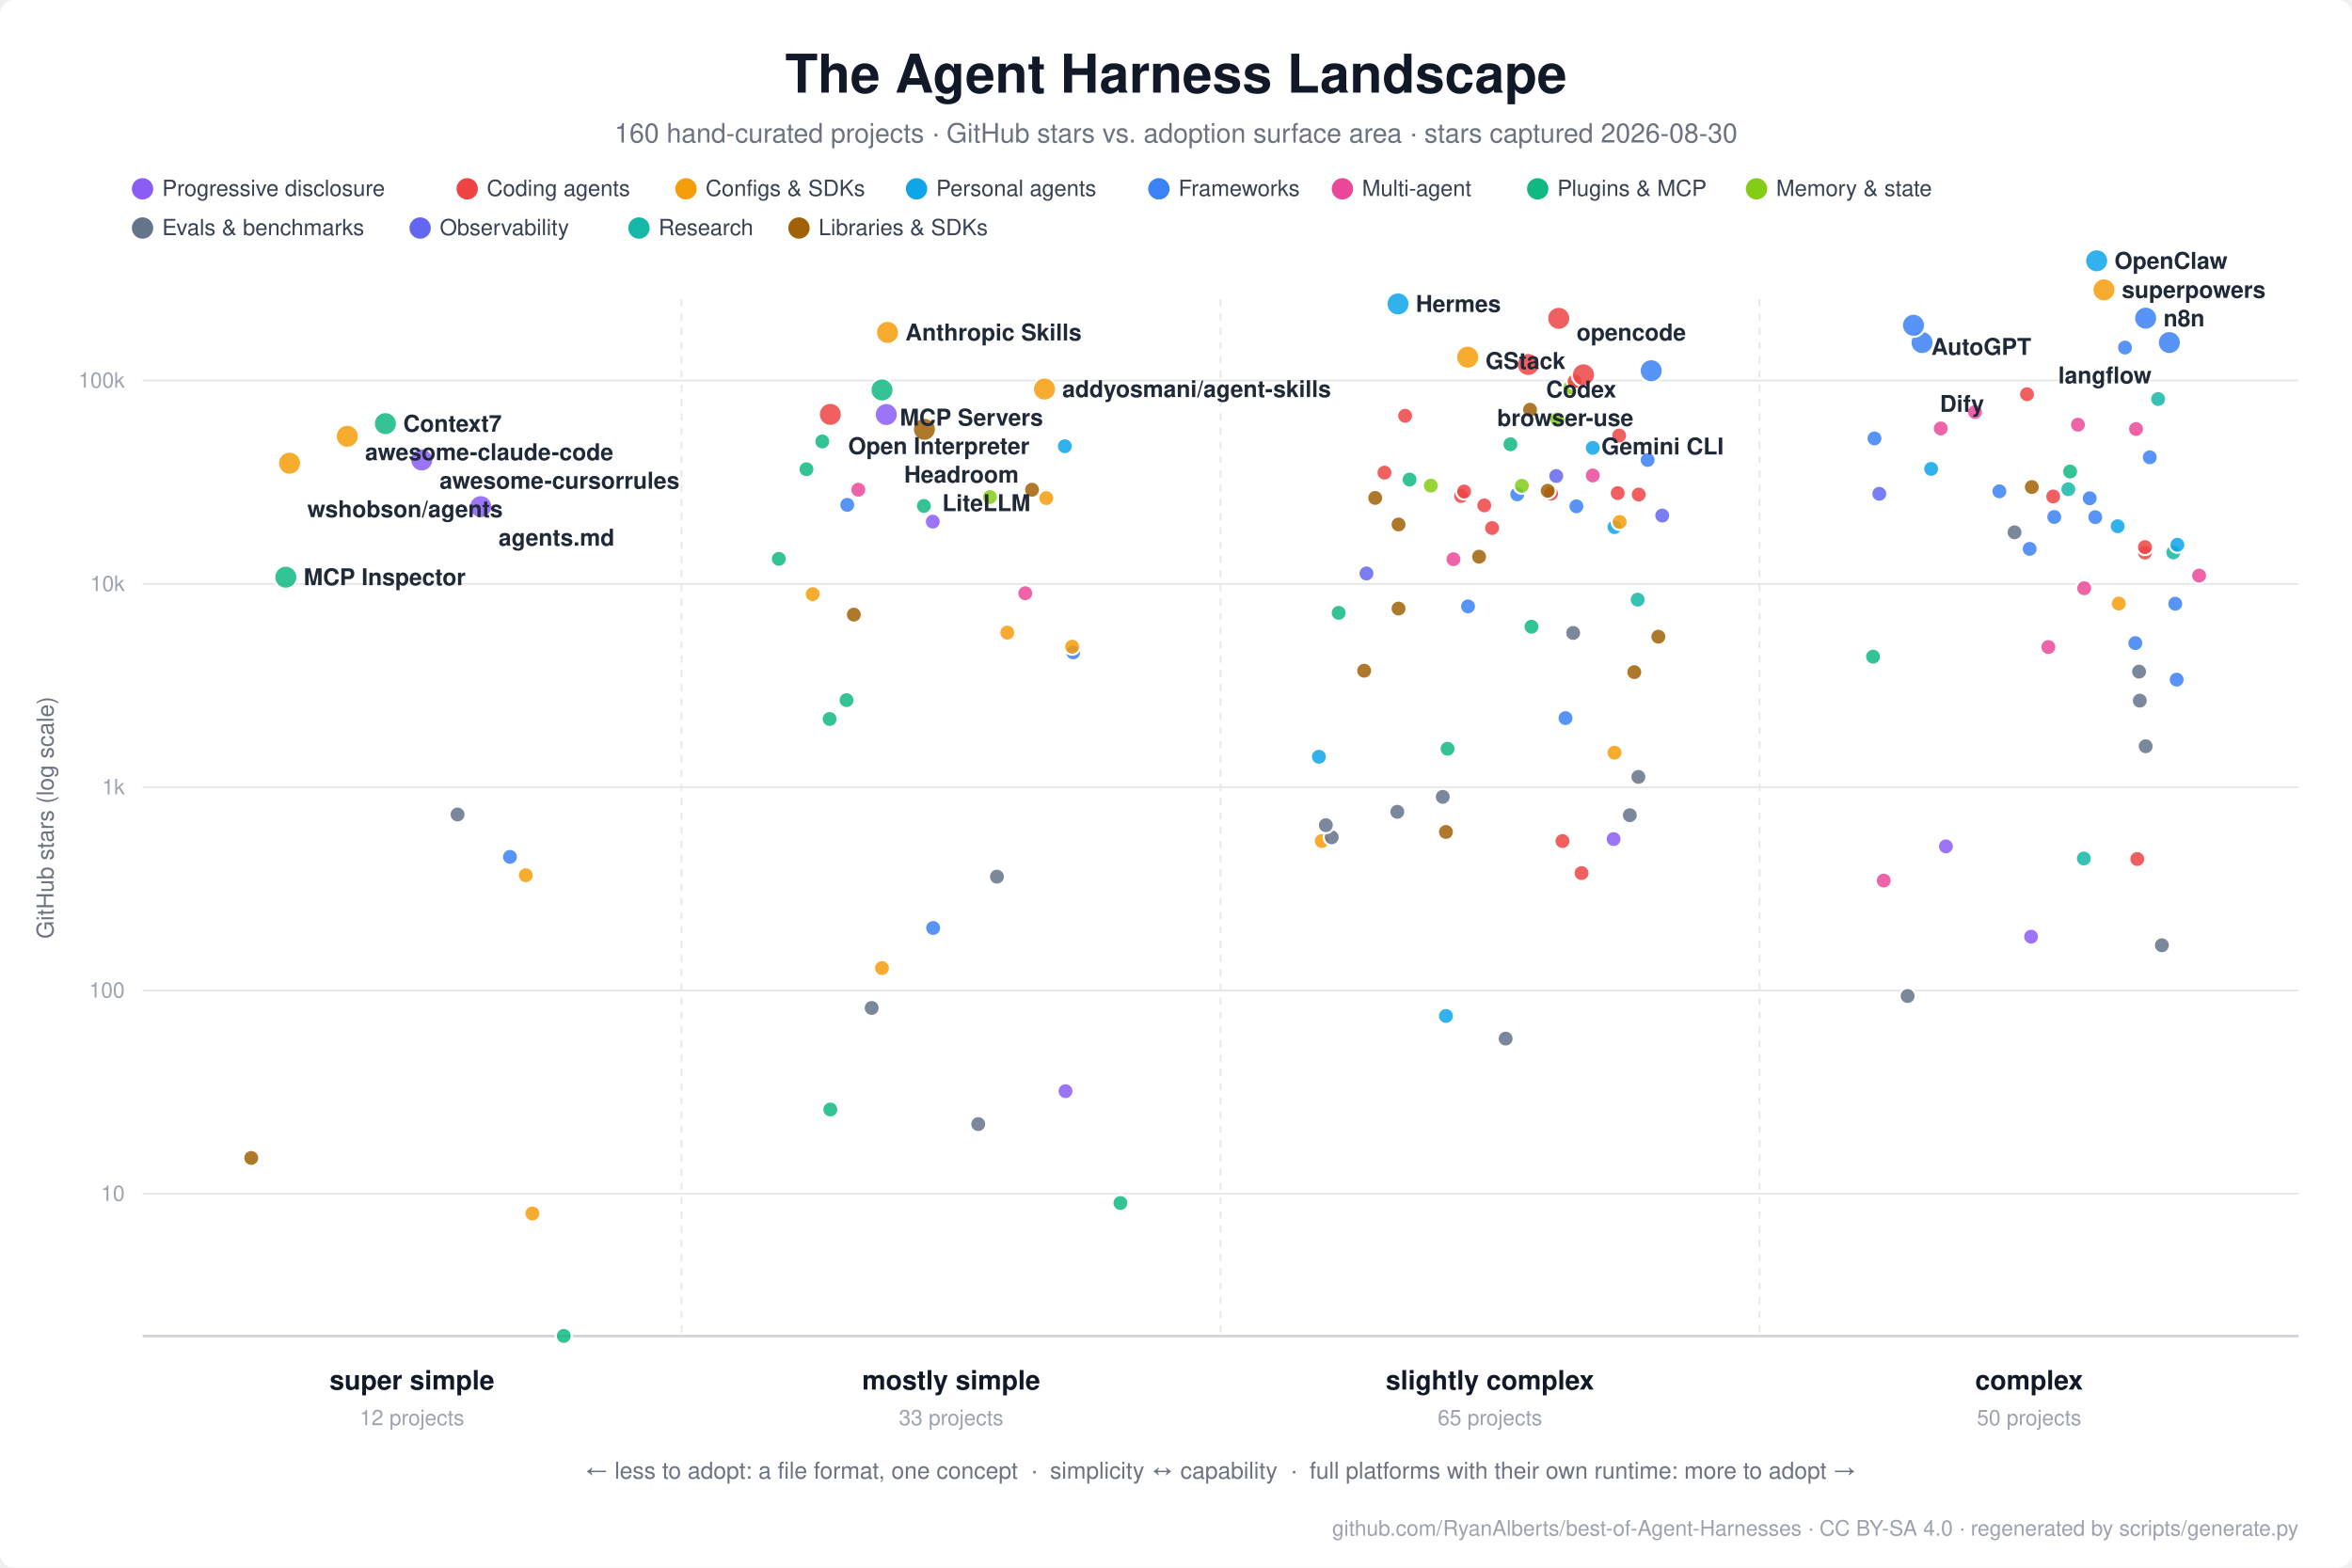
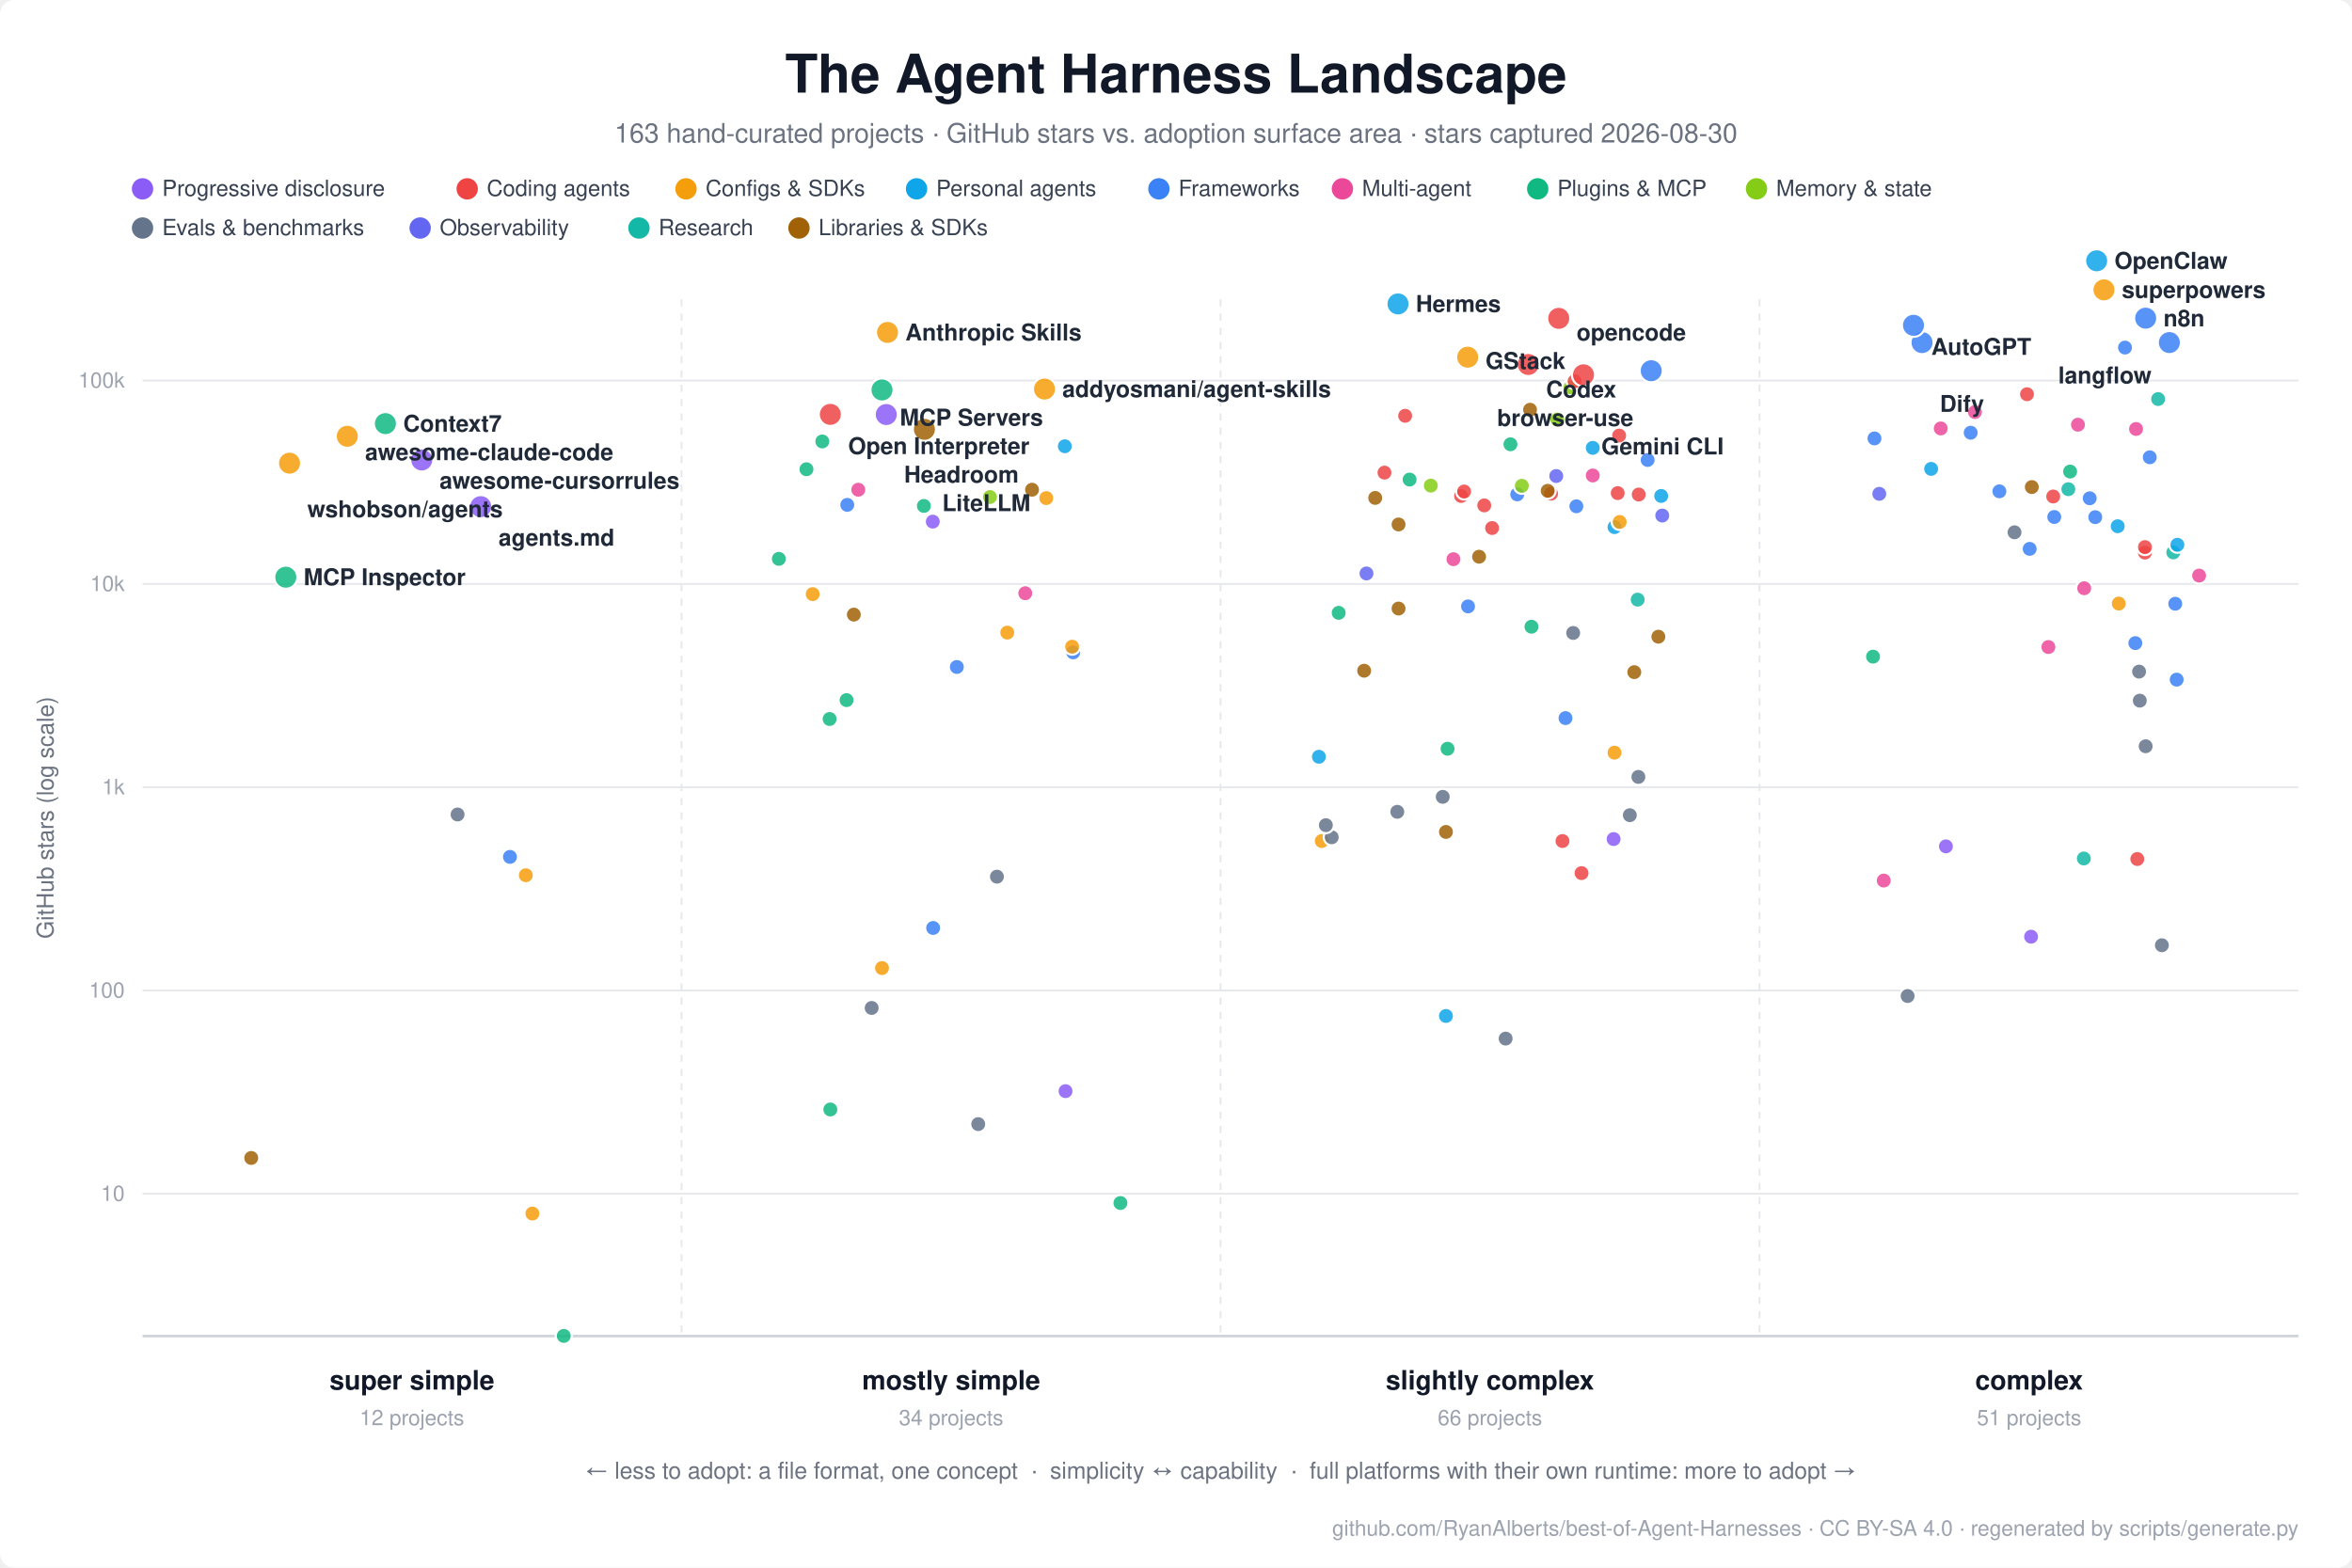
<svg xmlns="http://www.w3.org/2000/svg" viewBox="0 0 1320 880" font-family="-apple-system, 'Segoe UI', Helvetica, Arial, sans-serif">
  <rect width="1320" height="880" fill="#ffffff" rx="8" />
  <text x="660.0" y="52" text-anchor="middle" font-size="30" font-weight="700" fill="#111827">The Agent Harness Landscape</text>
-   <text x="660.0" y="80" text-anchor="middle" font-size="15" fill="#6b7280">160 hand-curated projects · GitHub stars vs. adoption surface area · stars captured 2026-08-30</text>
+   <text x="660.0" y="80" text-anchor="middle" font-size="15" fill="#6b7280">163 hand-curated projects · GitHub stars vs. adoption surface area · stars captured 2026-08-30</text>
  <circle cx="80" cy="106" r="6" fill="#8b5cf6" />
  <text x="91" y="110" font-size="12.5" fill="#374151">Progressive disclosure</text>
  <circle cx="262.2" cy="106" r="6" fill="#ef4444" />
  <text x="273.2" y="110" font-size="12.5" fill="#374151">Coding agents</text>
  <circle cx="385.0" cy="106" r="6" fill="#f59e0b" />
  <text x="396.0" y="110" font-size="12.5" fill="#374151">Configs &amp; SDKs</text>
  <circle cx="514.4" cy="106" r="6" fill="#0ea5e9" />
  <text x="525.4" y="110" font-size="12.5" fill="#374151">Personal agents</text>
  <circle cx="650.4" cy="106" r="6" fill="#3b82f6" />
  <text x="661.4" y="110" font-size="12.5" fill="#374151">Frameworks</text>
  <circle cx="753.4" cy="106" r="6" fill="#ec4899" />
  <text x="764.4" y="110" font-size="12.5" fill="#374151">Multi-agent</text>
  <circle cx="863.0" cy="106" r="6" fill="#10b981" />
  <text x="874.0" y="110" font-size="12.5" fill="#374151">Plugins &amp; MCP</text>
  <circle cx="985.8" cy="106" r="6" fill="#84cc16" />
  <text x="996.8" y="110" font-size="12.5" fill="#374151">Memory &amp; state</text>
  <circle cx="80" cy="128" r="6" fill="#64748b" />
  <text x="91" y="132" font-size="12.5" fill="#374151">Evals &amp; benchmarks</text>
  <circle cx="235.8" cy="128" r="6" fill="#6366f1" />
  <text x="246.8" y="132" font-size="12.5" fill="#374151">Observability</text>
  <circle cx="358.6" cy="128" r="6" fill="#14b8a6" />
  <text x="369.6" y="132" font-size="12.5" fill="#374151">Research</text>
  <circle cx="448.4" cy="128" r="6" fill="#a16207" />
  <text x="459.4" y="132" font-size="12.5" fill="#374151">Libraries &amp; SDKs</text>
  <line x1="80" y1="670.1" x2="1290" y2="670.1" stroke="#e5e7eb" stroke-width="1" />
  <text x="70" y="674.1" text-anchor="end" font-size="12" fill="#9ca3af">10</text>
  <line x1="80" y1="556.0" x2="1290" y2="556.0" stroke="#e5e7eb" stroke-width="1" />
  <text x="70" y="560.0" text-anchor="end" font-size="12" fill="#9ca3af">100</text>
  <line x1="80" y1="441.9" x2="1290" y2="441.9" stroke="#e5e7eb" stroke-width="1" />
  <text x="70" y="445.9" text-anchor="end" font-size="12" fill="#9ca3af">1k</text>
  <line x1="80" y1="327.8" x2="1290" y2="327.8" stroke="#e5e7eb" stroke-width="1" />
  <text x="70" y="331.8" text-anchor="end" font-size="12" fill="#9ca3af">10k</text>
  <line x1="80" y1="213.6" x2="1290" y2="213.6" stroke="#e5e7eb" stroke-width="1" />
  <text x="70" y="217.6" text-anchor="end" font-size="12" fill="#9ca3af">100k</text>
  <text x="30" y="459" font-size="13" fill="#6b7280" transform="rotate(-90 30 459)" text-anchor="middle">GitHub stars (log scale)</text>
  <text x="231.2" y="780" text-anchor="middle" font-size="15" font-weight="600" fill="#111827">super simple</text>
  <text x="231.2" y="800" text-anchor="middle" font-size="12" fill="#9ca3af">12 projects</text>
  <line x1="382.5" y1="168" x2="382.5" y2="750" stroke="#e5e7eb" stroke-width="1" stroke-dasharray="4 4" />
  <text x="533.8" y="780" text-anchor="middle" font-size="15" font-weight="600" fill="#111827">mostly simple</text>
-   <text x="533.8" y="800" text-anchor="middle" font-size="12" fill="#9ca3af">33 projects</text>
+   <text x="533.8" y="800" text-anchor="middle" font-size="12" fill="#9ca3af">34 projects</text>
  <line x1="685.0" y1="168" x2="685.0" y2="750" stroke="#e5e7eb" stroke-width="1" stroke-dasharray="4 4" />
  <text x="836.2" y="780" text-anchor="middle" font-size="15" font-weight="600" fill="#111827">slightly complex</text>
-   <text x="836.2" y="800" text-anchor="middle" font-size="12" fill="#9ca3af">65 projects</text>
+   <text x="836.2" y="800" text-anchor="middle" font-size="12" fill="#9ca3af">66 projects</text>
  <line x1="987.5" y1="168" x2="987.5" y2="750" stroke="#e5e7eb" stroke-width="1" stroke-dasharray="4 4" />
  <text x="1138.8" y="780" text-anchor="middle" font-size="15" font-weight="600" fill="#111827">complex</text>
-   <text x="1138.8" y="800" text-anchor="middle" font-size="12" fill="#9ca3af">50 projects</text>
+   <text x="1138.8" y="800" text-anchor="middle" font-size="12" fill="#9ca3af">51 projects</text>
  <line x1="80" y1="750" x2="1290" y2="750" stroke="#d1d5db" stroke-width="1.5" />
  <text x="685.0" y="830" text-anchor="middle" font-size="13" fill="#6b7280">←  less to adopt: a file format, one concept  ·  simplicity ↔ capability  ·  full platforms with their own runtime: more to adopt  →</text>
  <circle cx="316.4" cy="749.9" r="4.5" fill="#10b981" fill-opacity="0.85" stroke="#ffffff" stroke-width="1.2" />
  <circle cx="298.8" cy="681.2" r="4.5" fill="#f59e0b" fill-opacity="0.85" stroke="#ffffff" stroke-width="1.2" />
  <circle cx="628.8" cy="675.3" r="4.5" fill="#10b981" fill-opacity="0.85" stroke="#ffffff" stroke-width="1.2" />
  <circle cx="141.0" cy="650.0" r="4.5" fill="#a16207" fill-opacity="0.85" stroke="#ffffff" stroke-width="1.2" />
  <circle cx="549.0" cy="631.0" r="4.5" fill="#64748b" fill-opacity="0.85" stroke="#ffffff" stroke-width="1.2" />
  <circle cx="466.0" cy="622.8" r="4.5" fill="#10b981" fill-opacity="0.85" stroke="#ffffff" stroke-width="1.2" />
  <circle cx="598.0" cy="612.5" r="4.5" fill="#8b5cf6" fill-opacity="0.85" stroke="#ffffff" stroke-width="1.2" />
  <circle cx="845.0" cy="583.0" r="4.5" fill="#64748b" fill-opacity="0.85" stroke="#ffffff" stroke-width="1.2" />
  <circle cx="811.5" cy="570.3" r="4.5" fill="#0ea5e9" fill-opacity="0.85" stroke="#ffffff" stroke-width="1.2" />
  <circle cx="489.2" cy="565.8" r="4.5" fill="#64748b" fill-opacity="0.85" stroke="#ffffff" stroke-width="1.2" />
  <circle cx="1070.6" cy="559.1" r="4.5" fill="#64748b" fill-opacity="0.85" stroke="#ffffff" stroke-width="1.2" />
  <circle cx="495.0" cy="543.4" r="4.5" fill="#f59e0b" fill-opacity="0.85" stroke="#ffffff" stroke-width="1.2" />
  <circle cx="1213.3" cy="530.6" r="4.5" fill="#64748b" fill-opacity="0.85" stroke="#ffffff" stroke-width="1.2" />
  <circle cx="1139.9" cy="525.8" r="4.5" fill="#8b5cf6" fill-opacity="0.85" stroke="#ffffff" stroke-width="1.2" />
  <circle cx="523.7" cy="520.9" r="4.5" fill="#3b82f6" fill-opacity="0.85" stroke="#ffffff" stroke-width="1.2" />
  <circle cx="1057.2" cy="494.3" r="4.5" fill="#ec4899" fill-opacity="0.85" stroke="#ffffff" stroke-width="1.2" />
  <circle cx="559.5" cy="492.1" r="4.5" fill="#64748b" fill-opacity="0.85" stroke="#ffffff" stroke-width="1.2" />
  <circle cx="295.1" cy="491.3" r="4.5" fill="#f59e0b" fill-opacity="0.85" stroke="#ffffff" stroke-width="1.2" />
  <circle cx="887.6" cy="490.1" r="4.5" fill="#ef4444" fill-opacity="0.85" stroke="#ffffff" stroke-width="1.2" />
  <circle cx="1199.5" cy="482.2" r="4.5" fill="#ef4444" fill-opacity="0.85" stroke="#ffffff" stroke-width="1.2" />
  <circle cx="1169.5" cy="481.9" r="4.5" fill="#14b8a6" fill-opacity="0.85" stroke="#ffffff" stroke-width="1.2" />
  <circle cx="286.2" cy="481.0" r="4.5" fill="#3b82f6" fill-opacity="0.85" stroke="#ffffff" stroke-width="1.2" />
  <circle cx="1092.1" cy="475.1" r="4.5" fill="#8b5cf6" fill-opacity="0.85" stroke="#ffffff" stroke-width="1.2" />
  <circle cx="741.8" cy="472.1" r="4.5" fill="#f59e0b" fill-opacity="0.85" stroke="#ffffff" stroke-width="1.2" />
  <circle cx="876.9" cy="472.1" r="4.5" fill="#ef4444" fill-opacity="0.85" stroke="#ffffff" stroke-width="1.2" />
  <circle cx="905.6" cy="471.0" r="4.5" fill="#8b5cf6" fill-opacity="0.85" stroke="#ffffff" stroke-width="1.2" />
  <circle cx="747.4" cy="470.0" r="4.5" fill="#64748b" fill-opacity="0.85" stroke="#ffffff" stroke-width="1.2" />
  <circle cx="811.5" cy="467.0" r="4.5" fill="#a16207" fill-opacity="0.85" stroke="#ffffff" stroke-width="1.2" />
  <circle cx="744.1" cy="463.2" r="4.5" fill="#64748b" fill-opacity="0.85" stroke="#ffffff" stroke-width="1.2" />
  <circle cx="914.7" cy="457.6" r="4.5" fill="#64748b" fill-opacity="0.85" stroke="#ffffff" stroke-width="1.2" />
  <circle cx="256.8" cy="457.2" r="4.5" fill="#64748b" fill-opacity="0.85" stroke="#ffffff" stroke-width="1.2" />
  <circle cx="784.2" cy="455.7" r="4.5" fill="#64748b" fill-opacity="0.85" stroke="#ffffff" stroke-width="1.2" />
  <circle cx="809.7" cy="447.3" r="4.5" fill="#64748b" fill-opacity="0.85" stroke="#ffffff" stroke-width="1.2" />
  <circle cx="919.5" cy="436.1" r="4.5" fill="#64748b" fill-opacity="0.85" stroke="#ffffff" stroke-width="1.2" />
  <circle cx="740.2" cy="424.8" r="4.5" fill="#0ea5e9" fill-opacity="0.85" stroke="#ffffff" stroke-width="1.2" />
  <circle cx="906.1" cy="422.5" r="4.5" fill="#f59e0b" fill-opacity="0.85" stroke="#ffffff" stroke-width="1.2" />
  <circle cx="812.4" cy="420.3" r="4.5" fill="#10b981" fill-opacity="0.85" stroke="#ffffff" stroke-width="1.2" />
  <circle cx="1204.2" cy="418.9" r="4.5" fill="#64748b" fill-opacity="0.85" stroke="#ffffff" stroke-width="1.2" />
  <circle cx="465.6" cy="403.6" r="4.5" fill="#10b981" fill-opacity="0.85" stroke="#ffffff" stroke-width="1.2" />
  <circle cx="878.6" cy="403.1" r="4.5" fill="#3b82f6" fill-opacity="0.85" stroke="#ffffff" stroke-width="1.2" />
  <circle cx="1200.9" cy="393.3" r="4.5" fill="#64748b" fill-opacity="0.85" stroke="#ffffff" stroke-width="1.2" />
  <circle cx="475.1" cy="393.0" r="4.5" fill="#10b981" fill-opacity="0.85" stroke="#ffffff" stroke-width="1.2" />
  <circle cx="1221.6" cy="381.5" r="4.5" fill="#3b82f6" fill-opacity="0.85" stroke="#ffffff" stroke-width="1.2" />
  <circle cx="917.2" cy="377.3" r="4.5" fill="#a16207" fill-opacity="0.85" stroke="#ffffff" stroke-width="1.2" />
  <circle cx="1200.5" cy="377.0" r="4.5" fill="#64748b" fill-opacity="0.85" stroke="#ffffff" stroke-width="1.2" />
  <circle cx="765.6" cy="376.5" r="4.5" fill="#a16207" fill-opacity="0.85" stroke="#ffffff" stroke-width="1.2" />
+   <circle cx="537.0" cy="374.4" r="4.5" fill="#3b82f6" fill-opacity="0.85" stroke="#ffffff" stroke-width="1.2" />
  <circle cx="1051.2" cy="368.6" r="4.5" fill="#10b981" fill-opacity="0.85" stroke="#ffffff" stroke-width="1.2" />
  <circle cx="602.3" cy="366.2" r="4.5" fill="#3b82f6" fill-opacity="0.85" stroke="#ffffff" stroke-width="1.2" />
  <circle cx="1149.6" cy="363.2" r="4.5" fill="#ec4899" fill-opacity="0.85" stroke="#ffffff" stroke-width="1.2" />
  <circle cx="601.7" cy="363.0" r="4.5" fill="#f59e0b" fill-opacity="0.85" stroke="#ffffff" stroke-width="1.2" />
  <circle cx="1198.4" cy="361.0" r="4.5" fill="#3b82f6" fill-opacity="0.85" stroke="#ffffff" stroke-width="1.2" />
  <circle cx="930.7" cy="357.4" r="4.5" fill="#a16207" fill-opacity="0.85" stroke="#ffffff" stroke-width="1.2" />
  <circle cx="882.9" cy="355.3" r="4.5" fill="#64748b" fill-opacity="0.85" stroke="#ffffff" stroke-width="1.2" />
  <circle cx="565.3" cy="355.1" r="4.5" fill="#f59e0b" fill-opacity="0.85" stroke="#ffffff" stroke-width="1.2" />
  <circle cx="859.5" cy="351.8" r="4.5" fill="#10b981" fill-opacity="0.85" stroke="#ffffff" stroke-width="1.2" />
  <circle cx="479.2" cy="345.0" r="4.5" fill="#a16207" fill-opacity="0.85" stroke="#ffffff" stroke-width="1.2" />
  <circle cx="751.3" cy="344.0" r="4.5" fill="#10b981" fill-opacity="0.85" stroke="#ffffff" stroke-width="1.2" />
  <circle cx="784.9" cy="341.6" r="4.5" fill="#a16207" fill-opacity="0.85" stroke="#ffffff" stroke-width="1.2" />
  <circle cx="823.9" cy="340.4" r="4.5" fill="#3b82f6" fill-opacity="0.85" stroke="#ffffff" stroke-width="1.2" />
  <circle cx="1220.8" cy="338.9" r="4.5" fill="#3b82f6" fill-opacity="0.85" stroke="#ffffff" stroke-width="1.2" />
  <circle cx="1189.1" cy="338.8" r="4.5" fill="#f59e0b" fill-opacity="0.85" stroke="#ffffff" stroke-width="1.2" />
  <circle cx="919.1" cy="336.6" r="4.5" fill="#14b8a6" fill-opacity="0.85" stroke="#ffffff" stroke-width="1.2" />
  <circle cx="456.1" cy="333.5" r="4.5" fill="#f59e0b" fill-opacity="0.85" stroke="#ffffff" stroke-width="1.2" />
  <circle cx="575.4" cy="333.0" r="4.5" fill="#ec4899" fill-opacity="0.85" stroke="#ffffff" stroke-width="1.2" />
  <circle cx="1169.7" cy="330.2" r="4.5" fill="#ec4899" fill-opacity="0.85" stroke="#ffffff" stroke-width="1.2" />
  <circle cx="160.4" cy="324.0" r="6.5" fill="#10b981" fill-opacity="0.85" stroke="#ffffff" stroke-width="1.2" />
  <circle cx="1234.2" cy="323.1" r="4.5" fill="#ec4899" fill-opacity="0.85" stroke="#ffffff" stroke-width="1.2" />
  <circle cx="766.9" cy="321.9" r="4.5" fill="#6366f1" fill-opacity="0.85" stroke="#ffffff" stroke-width="1.2" />
  <circle cx="815.7" cy="313.9" r="4.5" fill="#ec4899" fill-opacity="0.85" stroke="#ffffff" stroke-width="1.2" />
  <circle cx="437.1" cy="313.7" r="4.5" fill="#10b981" fill-opacity="0.85" stroke="#ffffff" stroke-width="1.2" />
  <circle cx="830.1" cy="312.5" r="4.5" fill="#a16207" fill-opacity="0.85" stroke="#ffffff" stroke-width="1.2" />
  <circle cx="1203.8" cy="310.2" r="4.5" fill="#ef4444" fill-opacity="0.85" stroke="#ffffff" stroke-width="1.2" />
  <circle cx="1219.7" cy="310.1" r="4.5" fill="#14b8a6" fill-opacity="0.85" stroke="#ffffff" stroke-width="1.2" />
  <circle cx="1139.1" cy="308.1" r="4.5" fill="#3b82f6" fill-opacity="0.85" stroke="#ffffff" stroke-width="1.2" />
  <circle cx="1203.8" cy="307.1" r="4.5" fill="#ef4444" fill-opacity="0.85" stroke="#ffffff" stroke-width="1.2" />
  <circle cx="1222.0" cy="305.8" r="4.5" fill="#0ea5e9" fill-opacity="0.85" stroke="#ffffff" stroke-width="1.2" />
  <circle cx="1130.6" cy="298.8" r="4.5" fill="#64748b" fill-opacity="0.85" stroke="#ffffff" stroke-width="1.2" />
  <circle cx="837.4" cy="296.4" r="4.5" fill="#ef4444" fill-opacity="0.85" stroke="#ffffff" stroke-width="1.2" />
  <circle cx="906.1" cy="295.9" r="4.5" fill="#0ea5e9" fill-opacity="0.85" stroke="#ffffff" stroke-width="1.2" />
  <circle cx="1188.5" cy="295.4" r="4.5" fill="#0ea5e9" fill-opacity="0.85" stroke="#ffffff" stroke-width="1.2" />
  <circle cx="784.9" cy="294.4" r="4.5" fill="#a16207" fill-opacity="0.85" stroke="#ffffff" stroke-width="1.2" />
  <circle cx="909.0" cy="293.0" r="4.5" fill="#f59e0b" fill-opacity="0.85" stroke="#ffffff" stroke-width="1.2" />
  <circle cx="523.5" cy="292.8" r="4.5" fill="#8b5cf6" fill-opacity="0.85" stroke="#ffffff" stroke-width="1.2" />
  <circle cx="1175.9" cy="290.3" r="4.5" fill="#3b82f6" fill-opacity="0.85" stroke="#ffffff" stroke-width="1.2" />
  <circle cx="1152.9" cy="290.2" r="4.5" fill="#3b82f6" fill-opacity="0.85" stroke="#ffffff" stroke-width="1.2" />
  <circle cx="932.9" cy="289.4" r="4.5" fill="#6366f1" fill-opacity="0.85" stroke="#ffffff" stroke-width="1.2" />
  <circle cx="269.8" cy="284.4" r="6.5" fill="#8b5cf6" fill-opacity="0.85" stroke="#ffffff" stroke-width="1.2" />
  <circle cx="884.7" cy="284.2" r="4.5" fill="#3b82f6" fill-opacity="0.85" stroke="#ffffff" stroke-width="1.2" />
  <circle cx="518.5" cy="284.0" r="4.5" fill="#10b981" fill-opacity="0.85" stroke="#ffffff" stroke-width="1.2" />
  <circle cx="833.0" cy="283.7" r="4.5" fill="#ef4444" fill-opacity="0.85" stroke="#ffffff" stroke-width="1.2" />
  <circle cx="475.5" cy="283.4" r="4.5" fill="#3b82f6" fill-opacity="0.85" stroke="#ffffff" stroke-width="1.2" />
  <circle cx="1172.8" cy="279.7" r="4.5" fill="#3b82f6" fill-opacity="0.85" stroke="#ffffff" stroke-width="1.2" />
  <circle cx="587.2" cy="279.6" r="4.5" fill="#f59e0b" fill-opacity="0.85" stroke="#ffffff" stroke-width="1.2" />
  <circle cx="771.8" cy="279.5" r="4.5" fill="#a16207" fill-opacity="0.85" stroke="#ffffff" stroke-width="1.2" />
  <circle cx="555.6" cy="279.0" r="4.5" fill="#84cc16" fill-opacity="0.85" stroke="#ffffff" stroke-width="1.2" />
  <circle cx="1152.3" cy="278.7" r="4.5" fill="#ef4444" fill-opacity="0.85" stroke="#ffffff" stroke-width="1.2" />
+   <circle cx="932.3" cy="278.4" r="4.5" fill="#0ea5e9" fill-opacity="0.85" stroke="#ffffff" stroke-width="1.2" />
  <circle cx="820.0" cy="278.4" r="4.5" fill="#ef4444" fill-opacity="0.85" stroke="#ffffff" stroke-width="1.2" />
  <circle cx="919.7" cy="277.6" r="4.5" fill="#ef4444" fill-opacity="0.85" stroke="#ffffff" stroke-width="1.2" />
  <circle cx="851.5" cy="277.5" r="4.5" fill="#3b82f6" fill-opacity="0.85" stroke="#ffffff" stroke-width="1.2" />
  <circle cx="1054.7" cy="277.2" r="4.5" fill="#6366f1" fill-opacity="0.85" stroke="#ffffff" stroke-width="1.2" />
  <circle cx="870.5" cy="277.1" r="4.5" fill="#ef4444" fill-opacity="0.85" stroke="#ffffff" stroke-width="1.2" />
  <circle cx="907.9" cy="276.8" r="4.5" fill="#ef4444" fill-opacity="0.85" stroke="#ffffff" stroke-width="1.2" />
  <circle cx="821.7" cy="275.9" r="4.5" fill="#ef4444" fill-opacity="0.85" stroke="#ffffff" stroke-width="1.2" />
  <circle cx="1122.1" cy="275.8" r="4.5" fill="#3b82f6" fill-opacity="0.85" stroke="#ffffff" stroke-width="1.2" />
  <circle cx="868.6" cy="275.5" r="4.5" fill="#a16207" fill-opacity="0.85" stroke="#ffffff" stroke-width="1.2" />
  <circle cx="579.2" cy="274.9" r="4.5" fill="#a16207" fill-opacity="0.85" stroke="#ffffff" stroke-width="1.2" />
  <circle cx="481.7" cy="274.9" r="4.5" fill="#ec4899" fill-opacity="0.85" stroke="#ffffff" stroke-width="1.2" />
  <circle cx="1160.8" cy="274.6" r="4.5" fill="#14b8a6" fill-opacity="0.85" stroke="#ffffff" stroke-width="1.2" />
  <circle cx="1140.3" cy="273.4" r="4.5" fill="#a16207" fill-opacity="0.85" stroke="#ffffff" stroke-width="1.2" />
  <circle cx="854.1" cy="272.7" r="4.5" fill="#84cc16" fill-opacity="0.85" stroke="#ffffff" stroke-width="1.2" />
  <circle cx="803.0" cy="272.6" r="4.5" fill="#84cc16" fill-opacity="0.85" stroke="#ffffff" stroke-width="1.2" />
  <circle cx="791.1" cy="269.2" r="4.5" fill="#10b981" fill-opacity="0.85" stroke="#ffffff" stroke-width="1.2" />
  <circle cx="873.4" cy="267.2" r="4.5" fill="#6366f1" fill-opacity="0.85" stroke="#ffffff" stroke-width="1.2" />
  <circle cx="893.9" cy="266.9" r="4.5" fill="#ec4899" fill-opacity="0.85" stroke="#ffffff" stroke-width="1.2" />
  <circle cx="777.0" cy="265.3" r="4.5" fill="#ef4444" fill-opacity="0.85" stroke="#ffffff" stroke-width="1.2" />
  <circle cx="1161.8" cy="264.7" r="4.5" fill="#10b981" fill-opacity="0.85" stroke="#ffffff" stroke-width="1.2" />
  <circle cx="452.6" cy="263.4" r="4.5" fill="#10b981" fill-opacity="0.85" stroke="#ffffff" stroke-width="1.2" />
  <circle cx="1083.8" cy="263.2" r="4.5" fill="#0ea5e9" fill-opacity="0.85" stroke="#ffffff" stroke-width="1.2" />
  <circle cx="162.5" cy="260.0" r="6.5" fill="#f59e0b" fill-opacity="0.85" stroke="#ffffff" stroke-width="1.2" />
  <circle cx="236.7" cy="258.2" r="6.5" fill="#8b5cf6" fill-opacity="0.85" stroke="#ffffff" stroke-width="1.2" />
  <circle cx="924.7" cy="258.2" r="4.5" fill="#3b82f6" fill-opacity="0.85" stroke="#ffffff" stroke-width="1.2" />
  <circle cx="1206.5" cy="256.7" r="4.5" fill="#3b82f6" fill-opacity="0.85" stroke="#ffffff" stroke-width="1.2" />
  <circle cx="893.9" cy="251.4" r="4.5" fill="#0ea5e9" fill-opacity="0.85" stroke="#ffffff" stroke-width="1.2" />
  <circle cx="597.6" cy="250.5" r="4.5" fill="#0ea5e9" fill-opacity="0.85" stroke="#ffffff" stroke-width="1.2" />
  <circle cx="847.7" cy="249.4" r="4.5" fill="#10b981" fill-opacity="0.85" stroke="#ffffff" stroke-width="1.2" />
  <circle cx="461.5" cy="247.8" r="4.5" fill="#10b981" fill-opacity="0.85" stroke="#ffffff" stroke-width="1.2" />
  <circle cx="1052.0" cy="246.1" r="4.5" fill="#3b82f6" fill-opacity="0.85" stroke="#ffffff" stroke-width="1.2" />
  <circle cx="194.9" cy="244.9" r="6.5" fill="#f59e0b" fill-opacity="0.85" stroke="#ffffff" stroke-width="1.2" />
  <circle cx="908.7" cy="244.5" r="4.5" fill="#ef4444" fill-opacity="0.85" stroke="#ffffff" stroke-width="1.2" />
+   <circle cx="1106.0" cy="242.9" r="4.5" fill="#3b82f6" fill-opacity="0.85" stroke="#ffffff" stroke-width="1.2" />
  <circle cx="518.8" cy="241.0" r="6.5" fill="#a16207" fill-opacity="0.85" stroke="#ffffff" stroke-width="1.2" />
  <circle cx="1198.8" cy="240.8" r="4.5" fill="#ec4899" fill-opacity="0.85" stroke="#ffffff" stroke-width="1.2" />
  <circle cx="1089.2" cy="240.5" r="4.5" fill="#ec4899" fill-opacity="0.85" stroke="#ffffff" stroke-width="1.2" />
  <circle cx="1166.2" cy="238.4" r="4.5" fill="#ec4899" fill-opacity="0.85" stroke="#ffffff" stroke-width="1.2" />
  <circle cx="216.3" cy="237.8" r="6.5" fill="#10b981" fill-opacity="0.85" stroke="#ffffff" stroke-width="1.2" />
  <circle cx="874.0" cy="235.5" r="4.5" fill="#84cc16" fill-opacity="0.85" stroke="#ffffff" stroke-width="1.2" />
  <circle cx="788.6" cy="233.4" r="4.5" fill="#ef4444" fill-opacity="0.85" stroke="#ffffff" stroke-width="1.2" />
  <circle cx="497.4" cy="232.7" r="6.5" fill="#8b5cf6" fill-opacity="0.85" stroke="#ffffff" stroke-width="1.2" />
  <circle cx="466.0" cy="232.6" r="6.5" fill="#ef4444" fill-opacity="0.85" stroke="#ffffff" stroke-width="1.2" />
  <circle cx="1108.4" cy="231.3" r="4.5" fill="#ec4899" fill-opacity="0.85" stroke="#ffffff" stroke-width="1.2" />
  <circle cx="858.7" cy="230.0" r="4.5" fill="#a16207" fill-opacity="0.85" stroke="#ffffff" stroke-width="1.2" />
  <circle cx="1211.2" cy="224.0" r="4.5" fill="#14b8a6" fill-opacity="0.85" stroke="#ffffff" stroke-width="1.2" />
  <circle cx="1137.6" cy="221.3" r="4.5" fill="#ef4444" fill-opacity="0.85" stroke="#ffffff" stroke-width="1.2" />
  <circle cx="495.0" cy="218.9" r="6.5" fill="#10b981" fill-opacity="0.85" stroke="#ffffff" stroke-width="1.2" />
  <circle cx="586.2" cy="218.4" r="6.5" fill="#f59e0b" fill-opacity="0.85" stroke="#ffffff" stroke-width="1.2" />
  <circle cx="881.4" cy="217.4" r="4.5" fill="#84cc16" fill-opacity="0.85" stroke="#ffffff" stroke-width="1.2" />
  <circle cx="883.7" cy="214.0" r="4.5" fill="#ef4444" fill-opacity="0.85" stroke="#ffffff" stroke-width="1.2" />
  <circle cx="888.7" cy="210.4" r="6.5" fill="#ef4444" fill-opacity="0.85" stroke="#ffffff" stroke-width="1.2" />
  <circle cx="926.7" cy="208.1" r="6.5" fill="#3b82f6" fill-opacity="0.85" stroke="#ffffff" stroke-width="1.2" />
  <circle cx="857.7" cy="204.6" r="6.5" fill="#ef4444" fill-opacity="0.85" stroke="#ffffff" stroke-width="1.2" />
  <circle cx="823.7" cy="200.5" r="6.5" fill="#f59e0b" fill-opacity="0.85" stroke="#ffffff" stroke-width="1.2" />
  <circle cx="1192.6" cy="195.1" r="4.5" fill="#3b82f6" fill-opacity="0.85" stroke="#ffffff" stroke-width="1.2" />
  <circle cx="1078.7" cy="192.3" r="6.5" fill="#3b82f6" fill-opacity="0.85" stroke="#ffffff" stroke-width="1.2" />
  <circle cx="1217.5" cy="192.3" r="6.5" fill="#3b82f6" fill-opacity="0.85" stroke="#ffffff" stroke-width="1.2" />
  <circle cx="498.1" cy="186.6" r="6.5" fill="#f59e0b" fill-opacity="0.85" stroke="#ffffff" stroke-width="1.2" />
  <circle cx="1073.9" cy="182.6" r="6.5" fill="#3b82f6" fill-opacity="0.85" stroke="#ffffff" stroke-width="1.2" />
  <circle cx="874.8" cy="178.7" r="6.5" fill="#ef4444" fill-opacity="0.85" stroke="#ffffff" stroke-width="1.2" />
  <circle cx="1204.2" cy="178.6" r="6.5" fill="#3b82f6" fill-opacity="0.85" stroke="#ffffff" stroke-width="1.2" />
  <circle cx="784.6" cy="170.6" r="6.5" fill="#0ea5e9" fill-opacity="0.85" stroke="#ffffff" stroke-width="1.2" />
  <circle cx="1180.8" cy="162.7" r="6.5" fill="#f59e0b" fill-opacity="0.85" stroke="#ffffff" stroke-width="1.2" />
  <circle cx="1176.7" cy="146.4" r="6.5" fill="#0ea5e9" fill-opacity="0.85" stroke="#ffffff" stroke-width="1.2" />
  <text x="226.3" y="242.3" text-anchor="start" font-size="13" font-weight="600" fill="#1f2937">Context7</text>
  <text x="204.9" y="258.3" text-anchor="start" font-size="13" font-weight="600" fill="#1f2937">awesome-claude-code</text>
  <text x="246.7" y="274.3" text-anchor="start" font-size="13" font-weight="600" fill="#1f2937">awesome-cursorrules</text>
  <text x="172.5" y="290.3" text-anchor="start" font-size="13" font-weight="600" fill="#1f2937">wshobson/agents</text>
  <text x="279.8" y="306.3" text-anchor="start" font-size="13" font-weight="600" fill="#1f2937">agents.md</text>
  <text x="170.4" y="328.5" text-anchor="start" font-size="13" font-weight="600" fill="#1f2937">MCP Inspector</text>
  <text x="508.1" y="191.1" text-anchor="start" font-size="13" font-weight="600" fill="#1f2937">Anthropic Skills</text>
  <text x="596.2" y="222.9" text-anchor="start" font-size="13" font-weight="600" fill="#1f2937">addyosmani/agent-skills</text>
  <text x="505.0" y="238.9" text-anchor="start" font-size="13" font-weight="600" fill="#1f2937">MCP Servers</text>
  <text x="476.0" y="254.9" text-anchor="start" font-size="13" font-weight="600" fill="#1f2937">Open Interpreter</text>
  <text x="507.4" y="270.9" text-anchor="start" font-size="13" font-weight="600" fill="#1f2937">Headroom</text>
  <text x="528.8" y="286.9" text-anchor="start" font-size="13" font-weight="600" fill="#1f2937">LiteLLM</text>
  <text x="794.6" y="175.1" text-anchor="start" font-size="13" font-weight="600" fill="#1f2937">Hermes</text>
  <text x="884.8" y="191.1" text-anchor="start" font-size="13" font-weight="600" fill="#1f2937">opencode</text>
  <text x="833.7" y="207.1" text-anchor="start" font-size="13" font-weight="600" fill="#1f2937">GStack</text>
  <text x="867.7" y="223.1" text-anchor="start" font-size="13" font-weight="600" fill="#1f2937">Codex</text>
  <text x="916.7" y="239.1" text-anchor="end" font-size="13" font-weight="600" fill="#1f2937">browser-use</text>
  <text x="898.7" y="255.1" text-anchor="start" font-size="13" font-weight="600" fill="#1f2937">Gemini CLI</text>
  <text x="1186.7" y="150.9" text-anchor="start" font-size="13" font-weight="600" fill="#1f2937">OpenClaw</text>
  <text x="1190.8" y="167.2" text-anchor="start" font-size="13" font-weight="600" fill="#1f2937">superpowers</text>
  <text x="1214.2" y="183.2" text-anchor="start" font-size="13" font-weight="600" fill="#1f2937">n8n</text>
  <text x="1083.9" y="199.2" text-anchor="start" font-size="13" font-weight="600" fill="#1f2937">AutoGPT</text>
  <text x="1207.5" y="215.2" text-anchor="end" font-size="13" font-weight="600" fill="#1f2937">langflow</text>
  <text x="1088.7" y="231.2" text-anchor="start" font-size="13" font-weight="600" fill="#1f2937">Dify</text>
  <text x="1290" y="862" text-anchor="end" font-size="12" fill="#9ca3af">github.com/RyanAlberts/best-of-Agent-Harnesses · CC BY-SA 4.0 · regenerated by scripts/generate.py</text>
</svg>
